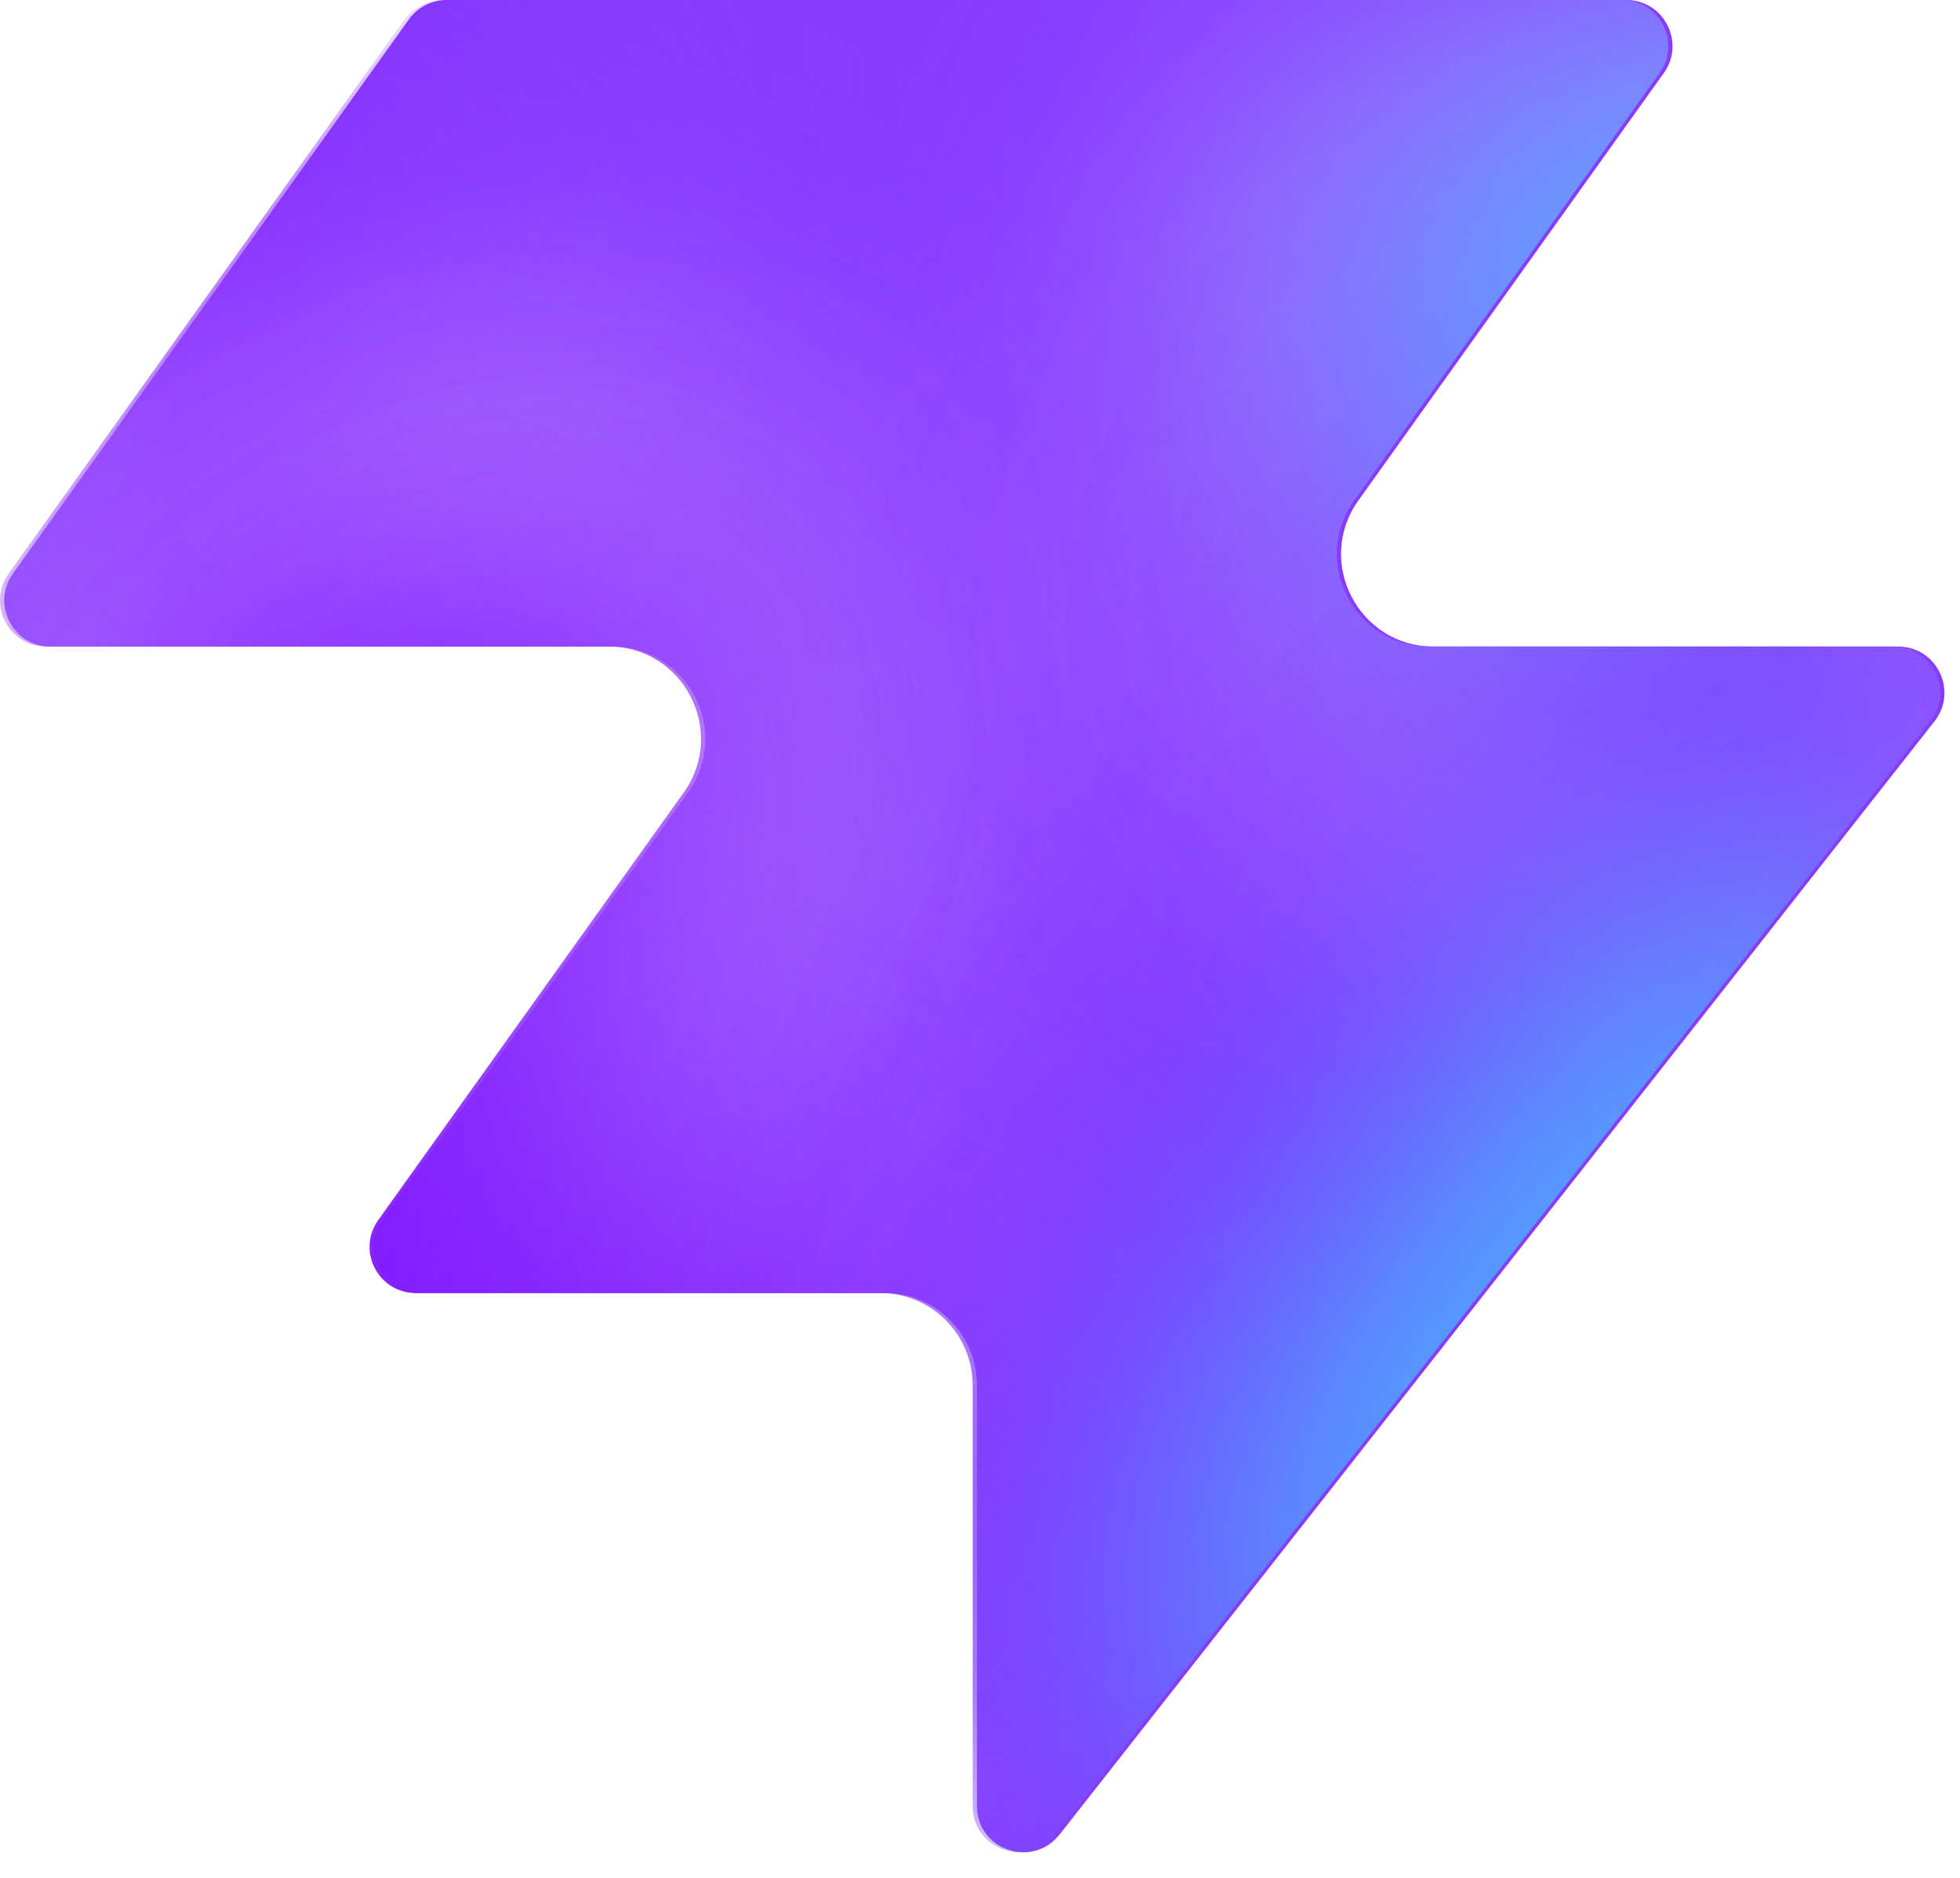
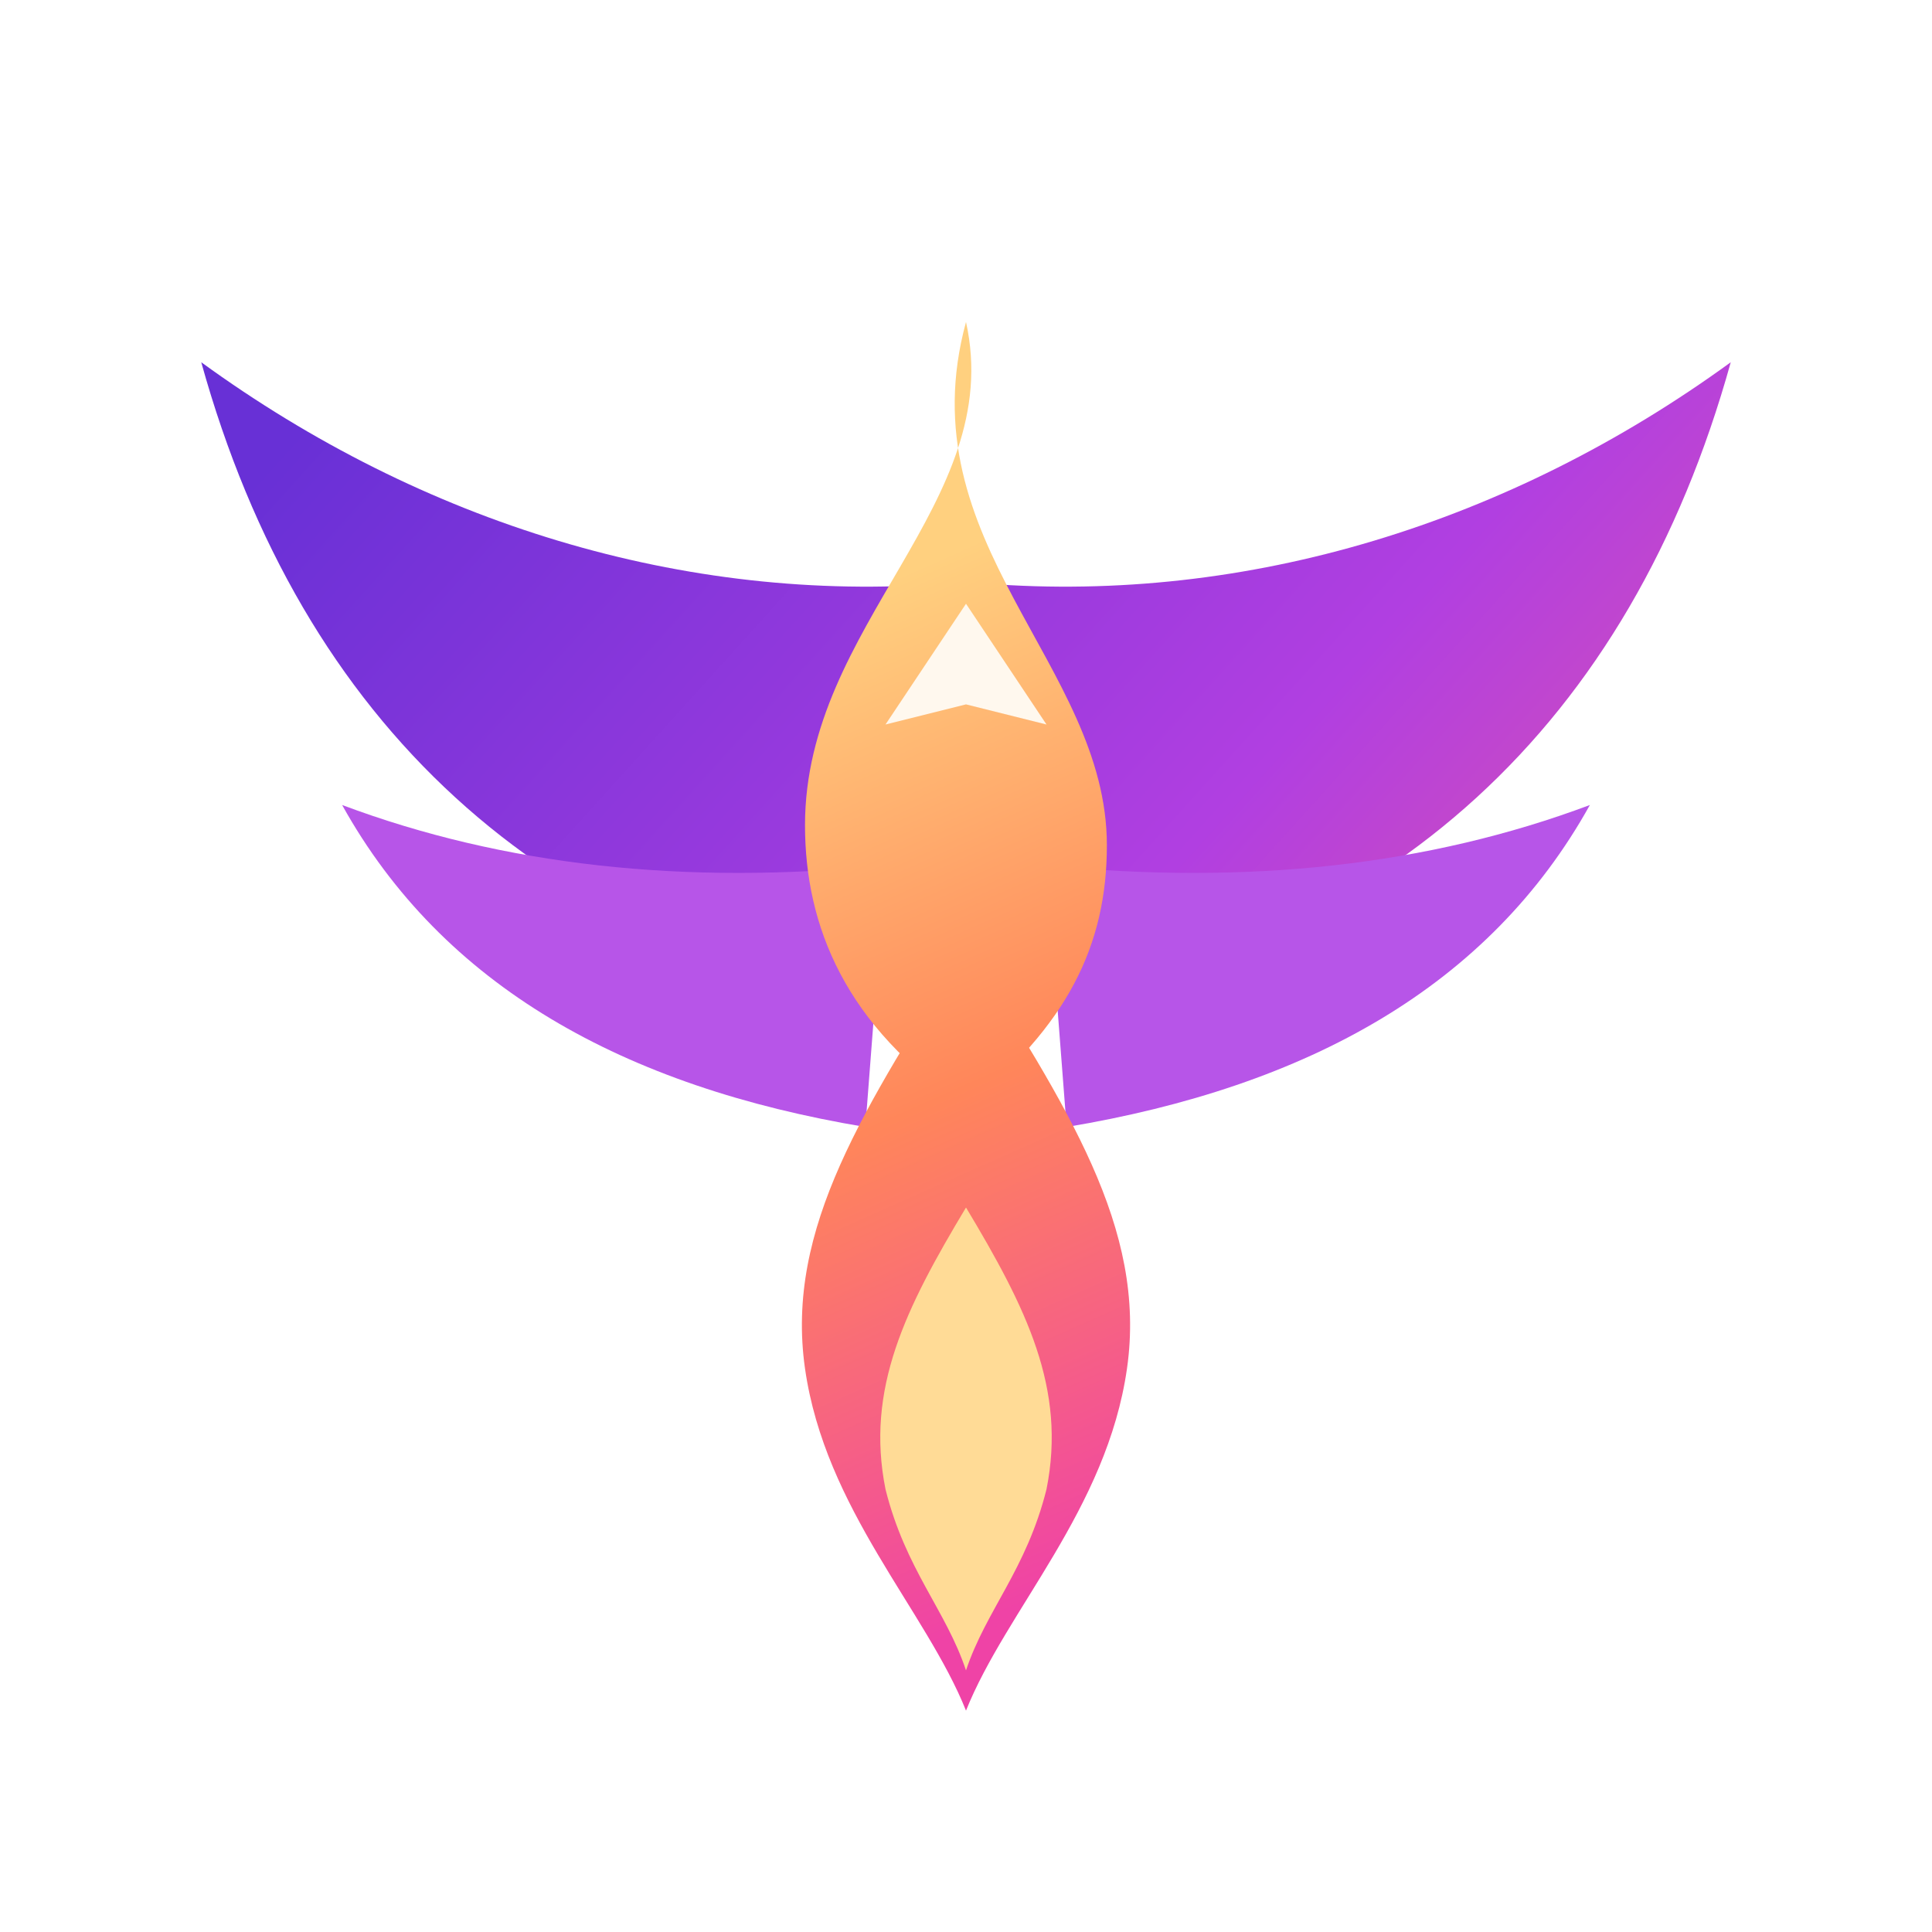
- <svg xmlns="http://www.w3.org/2000/svg" width="48" height="46" fill="none" viewBox="0 0 48 46">
-   <path fill="#863bff" d="M25.946 44.938c-.664.845-2.021.375-2.021-.698V33.937a2.26 2.26 0 0 0-2.262-2.262H10.287c-.92 0-1.456-1.04-.92-1.788l7.48-10.471c1.07-1.497 0-3.578-1.842-3.578H1.237c-.92 0-1.456-1.04-.92-1.788L10.013.474c.214-.297.556-.474.92-.474h28.894c.92 0 1.456 1.04.92 1.788l-7.48 10.471c-1.07 1.498 0 3.579 1.842 3.579h11.377c.943 0 1.473 1.088.89 1.83L25.947 44.94z" style="fill:#863bff;fill:color(display-p3 .525 .23 1);fill-opacity:1" />
-   <mask id="a" width="48" height="46" x="0" y="0" maskUnits="userSpaceOnUse" style="mask-type:alpha">
-     <path fill="#000" d="M25.842 44.938c-.664.844-2.021.375-2.021-.698V33.937a2.26 2.26 0 0 0-2.262-2.262H10.183c-.92 0-1.456-1.04-.92-1.788l7.48-10.471c1.07-1.498 0-3.579-1.842-3.579H1.133c-.92 0-1.456-1.04-.92-1.787L9.91.473c.214-.297.556-.474.92-.474h28.894c.92 0 1.456 1.04.92 1.788l-7.48 10.471c-1.07 1.498 0 3.578 1.842 3.578h11.377c.943 0 1.473 1.088.89 1.832L25.843 44.94z" style="fill:#000;fill-opacity:1" />
-   </mask>
-   <g mask="url(#a)">
-     <g filter="url(#b)">
-       <ellipse cx="5.508" cy="14.704" fill="#ede6ff" rx="5.508" ry="14.704" style="fill:#ede6ff;fill:color(display-p3 .927 .903 1);fill-opacity:1" transform="matrix(.00324 1 1 -.00324 -4.47 31.516)" />
-     </g>
-     <g filter="url(#c)">
-       <ellipse cx="10.399" cy="29.851" fill="#ede6ff" rx="10.399" ry="29.851" style="fill:#ede6ff;fill:color(display-p3 .927 .903 1);fill-opacity:1" transform="matrix(.00324 1 1 -.00324 -39.328 7.883)" />
-     </g>
-     <g filter="url(#d)">
-       <ellipse cx="5.508" cy="30.487" fill="#7e14ff" rx="5.508" ry="30.487" style="fill:#7e14ff;fill:color(display-p3 .492 .077 1);fill-opacity:1" transform="rotate(89.814 -25.913 -14.639)scale(1 -1)" />
-     </g>
-     <g filter="url(#e)">
-       <ellipse cx="5.508" cy="30.599" fill="#7e14ff" rx="5.508" ry="30.599" style="fill:#7e14ff;fill:color(display-p3 .492 .077 1);fill-opacity:1" transform="rotate(89.814 -32.644 -3.334)scale(1 -1)" />
-     </g>
-     <g filter="url(#f)">
-       <ellipse cx="5.508" cy="30.599" fill="#7e14ff" rx="5.508" ry="30.599" style="fill:#7e14ff;fill:color(display-p3 .492 .077 1);fill-opacity:1" transform="matrix(.00324 1 1 -.00324 -34.34 30.47)" />
-     </g>
-     <g filter="url(#g)">
-       <ellipse cx="14.072" cy="22.078" fill="#ede6ff" rx="14.072" ry="22.078" style="fill:#ede6ff;fill:color(display-p3 .927 .903 1);fill-opacity:1" transform="rotate(93.35 24.506 48.493)scale(-1 1)" />
-     </g>
-     <g filter="url(#h)">
-       <ellipse cx="3.47" cy="21.501" fill="#7e14ff" rx="3.47" ry="21.501" style="fill:#7e14ff;fill:color(display-p3 .492 .077 1);fill-opacity:1" transform="rotate(89.009 28.708 47.59)scale(-1 1)" />
-     </g>
-     <g filter="url(#i)">
-       <ellipse cx="3.47" cy="21.501" fill="#7e14ff" rx="3.47" ry="21.501" style="fill:#7e14ff;fill:color(display-p3 .492 .077 1);fill-opacity:1" transform="rotate(89.009 28.708 47.59)scale(-1 1)" />
-     </g>
-     <g filter="url(#j)">
-       <ellipse cx=".387" cy="8.972" fill="#7e14ff" rx="4.407" ry="29.108" style="fill:#7e14ff;fill:color(display-p3 .492 .077 1);fill-opacity:1" transform="rotate(39.51 .387 8.972)" />
-     </g>
-     <g filter="url(#k)">
-       <ellipse cx="47.523" cy="-6.092" fill="#7e14ff" rx="4.407" ry="29.108" style="fill:#7e14ff;fill:color(display-p3 .492 .077 1);fill-opacity:1" transform="rotate(37.892 47.523 -6.092)" />
-     </g>
-     <g filter="url(#l)">
-       <ellipse cx="41.412" cy="6.333" fill="#47bfff" rx="5.971" ry="9.665" style="fill:#47bfff;fill:color(display-p3 .28 .748 1);fill-opacity:1" transform="rotate(37.892 41.412 6.333)" />
-     </g>
-     <g filter="url(#m)">
-       <ellipse cx="-1.879" cy="38.332" fill="#7e14ff" rx="4.407" ry="29.108" style="fill:#7e14ff;fill:color(display-p3 .492 .077 1);fill-opacity:1" transform="rotate(37.892 -1.88 38.332)" />
-     </g>
-     <g filter="url(#n)">
-       <ellipse cx="-1.879" cy="38.332" fill="#7e14ff" rx="4.407" ry="29.108" style="fill:#7e14ff;fill:color(display-p3 .492 .077 1);fill-opacity:1" transform="rotate(37.892 -1.88 38.332)" />
-     </g>
-     <g filter="url(#o)">
-       <ellipse cx="35.651" cy="29.907" fill="#7e14ff" rx="4.407" ry="29.108" style="fill:#7e14ff;fill:color(display-p3 .492 .077 1);fill-opacity:1" transform="rotate(37.892 35.651 29.907)" />
-     </g>
-     <g filter="url(#p)">
-       <ellipse cx="38.418" cy="32.4" fill="#47bfff" rx="5.971" ry="15.297" style="fill:#47bfff;fill:color(display-p3 .28 .748 1);fill-opacity:1" transform="rotate(37.892 38.418 32.4)" />
-     </g>
-   </g>
+ <svg xmlns="http://www.w3.org/2000/svg" width="96" height="96" viewBox="0 0 96 96" fill="none" role="img" aria-labelledby="title desc">
  <defs>
-     <filter id="b" width="60.045" height="41.654" x="-19.77" y="16.149" color-interpolation-filters="sRGB" filterUnits="userSpaceOnUse">
-       <feFlood flood-opacity="0" result="BackgroundImageFix" />
-       <feBlend in="SourceGraphic" in2="BackgroundImageFix" result="shape" />
-       <feGaussianBlur result="effect1_foregroundBlur_2002_17158" stdDeviation="7.659" />
-     </filter>
-     <filter id="c" width="90.34" height="51.437" x="-54.613" y="-7.533" color-interpolation-filters="sRGB" filterUnits="userSpaceOnUse">
-       <feFlood flood-opacity="0" result="BackgroundImageFix" />
-       <feBlend in="SourceGraphic" in2="BackgroundImageFix" result="shape" />
-       <feGaussianBlur result="effect1_foregroundBlur_2002_17158" stdDeviation="7.659" />
-     </filter>
-     <filter id="d" width="79.355" height="29.4" x="-49.64" y="2.03" color-interpolation-filters="sRGB" filterUnits="userSpaceOnUse">
-       <feFlood flood-opacity="0" result="BackgroundImageFix" />
-       <feBlend in="SourceGraphic" in2="BackgroundImageFix" result="shape" />
-       <feGaussianBlur result="effect1_foregroundBlur_2002_17158" stdDeviation="4.596" />
-     </filter>
-     <filter id="e" width="79.579" height="29.4" x="-45.045" y="20.029" color-interpolation-filters="sRGB" filterUnits="userSpaceOnUse">
-       <feFlood flood-opacity="0" result="BackgroundImageFix" />
-       <feBlend in="SourceGraphic" in2="BackgroundImageFix" result="shape" />
-       <feGaussianBlur result="effect1_foregroundBlur_2002_17158" stdDeviation="4.596" />
-     </filter>
-     <filter id="f" width="79.579" height="29.4" x="-43.513" y="21.178" color-interpolation-filters="sRGB" filterUnits="userSpaceOnUse">
-       <feFlood flood-opacity="0" result="BackgroundImageFix" />
-       <feBlend in="SourceGraphic" in2="BackgroundImageFix" result="shape" />
-       <feGaussianBlur result="effect1_foregroundBlur_2002_17158" stdDeviation="4.596" />
-     </filter>
-     <filter id="g" width="74.749" height="58.852" x="15.756" y="-17.901" color-interpolation-filters="sRGB" filterUnits="userSpaceOnUse">
-       <feFlood flood-opacity="0" result="BackgroundImageFix" />
-       <feBlend in="SourceGraphic" in2="BackgroundImageFix" result="shape" />
-       <feGaussianBlur result="effect1_foregroundBlur_2002_17158" stdDeviation="7.659" />
-     </filter>
-     <filter id="h" width="61.377" height="25.362" x="23.548" y="2.284" color-interpolation-filters="sRGB" filterUnits="userSpaceOnUse">
-       <feFlood flood-opacity="0" result="BackgroundImageFix" />
-       <feBlend in="SourceGraphic" in2="BackgroundImageFix" result="shape" />
-       <feGaussianBlur result="effect1_foregroundBlur_2002_17158" stdDeviation="4.596" />
-     </filter>
-     <filter id="i" width="61.377" height="25.362" x="23.548" y="2.284" color-interpolation-filters="sRGB" filterUnits="userSpaceOnUse">
-       <feFlood flood-opacity="0" result="BackgroundImageFix" />
-       <feBlend in="SourceGraphic" in2="BackgroundImageFix" result="shape" />
-       <feGaussianBlur result="effect1_foregroundBlur_2002_17158" stdDeviation="4.596" />
-     </filter>
-     <filter id="j" width="56.045" height="63.649" x="-27.636" y="-22.853" color-interpolation-filters="sRGB" filterUnits="userSpaceOnUse">
-       <feFlood flood-opacity="0" result="BackgroundImageFix" />
-       <feBlend in="SourceGraphic" in2="BackgroundImageFix" result="shape" />
-       <feGaussianBlur result="effect1_foregroundBlur_2002_17158" stdDeviation="4.596" />
-     </filter>
-     <filter id="k" width="54.814" height="64.646" x="20.116" y="-38.415" color-interpolation-filters="sRGB" filterUnits="userSpaceOnUse">
-       <feFlood flood-opacity="0" result="BackgroundImageFix" />
-       <feBlend in="SourceGraphic" in2="BackgroundImageFix" result="shape" />
-       <feGaussianBlur result="effect1_foregroundBlur_2002_17158" stdDeviation="4.596" />
-     </filter>
-     <filter id="l" width="33.541" height="35.313" x="24.641" y="-11.323" color-interpolation-filters="sRGB" filterUnits="userSpaceOnUse">
-       <feFlood flood-opacity="0" result="BackgroundImageFix" />
-       <feBlend in="SourceGraphic" in2="BackgroundImageFix" result="shape" />
-       <feGaussianBlur result="effect1_foregroundBlur_2002_17158" stdDeviation="4.596" />
-     </filter>
-     <filter id="m" width="54.814" height="64.646" x="-29.286" y="6.009" color-interpolation-filters="sRGB" filterUnits="userSpaceOnUse">
-       <feFlood flood-opacity="0" result="BackgroundImageFix" />
-       <feBlend in="SourceGraphic" in2="BackgroundImageFix" result="shape" />
-       <feGaussianBlur result="effect1_foregroundBlur_2002_17158" stdDeviation="4.596" />
-     </filter>
-     <filter id="n" width="54.814" height="64.646" x="-29.286" y="6.009" color-interpolation-filters="sRGB" filterUnits="userSpaceOnUse">
-       <feFlood flood-opacity="0" result="BackgroundImageFix" />
-       <feBlend in="SourceGraphic" in2="BackgroundImageFix" result="shape" />
-       <feGaussianBlur result="effect1_foregroundBlur_2002_17158" stdDeviation="4.596" />
-     </filter>
-     <filter id="o" width="54.814" height="64.646" x="8.244" y="-2.416" color-interpolation-filters="sRGB" filterUnits="userSpaceOnUse">
-       <feFlood flood-opacity="0" result="BackgroundImageFix" />
-       <feBlend in="SourceGraphic" in2="BackgroundImageFix" result="shape" />
-       <feGaussianBlur result="effect1_foregroundBlur_2002_17158" stdDeviation="4.596" />
-     </filter>
-     <filter id="p" width="39.409" height="43.623" x="18.713" y="10.588" color-interpolation-filters="sRGB" filterUnits="userSpaceOnUse">
-       <feFlood flood-opacity="0" result="BackgroundImageFix" />
-       <feBlend in="SourceGraphic" in2="BackgroundImageFix" result="shape" />
-       <feGaussianBlur result="effect1_foregroundBlur_2002_17158" stdDeviation="4.596" />
-     </filter>
+     <linearGradient id="w" x1="17" y1="19" x2="79" y2="75" gradientUnits="userSpaceOnUse">
+       <stop stop-color="#6830D6" />
+       <stop offset=".56" stop-color="#B13FE1" />
+       <stop offset="1" stop-color="#F35D92" />
+     </linearGradient>
+     <linearGradient id="f" x1="37" y1="32" x2="57" y2="77" gradientUnits="userSpaceOnUse">
+       <stop stop-color="#FFD07F" />
+       <stop offset=".5" stop-color="#FF865A" />
+       <stop offset="1" stop-color="#EF43A6" />
+     </linearGradient>
  </defs>
+   <path d="M45 50C27 47 15 36 10 18c11 8 24 12 37 11-4 8-5 14-2 21Z" fill="url(#w)" />
+   <path d="M51 50c18-3 30-14 35-32-11 8-24 12-37 11 4 8 5 14 2 21Z" fill="url(#w)" />
+   <path d="M43 56C31 54 22 49 17 40c8 3 17 4 27 3l-1 13Z" fill="#B755E8" />
+   <path d="M53 56c12-2 21-7 26-16-8 3-17 4-27 3l1 13Z" fill="#B755E8" />
+   <path d="M48 16c-3 11 7 17 7 26 0 5-2 9-7 13-6-4-8-9-8-14 0-10 10-16 8-25Z" fill="url(#f)" />
+   <path d="M48 47c-5 8-9 14-8 21 1 7 6 12 8 17 2-5 7-10 8-17 1-7-3-13-8-21Z" fill="url(#f)" />
+   <path d="M48 60c-3 5-5 9-4 14 1 4 3 6 4 9 1-3 3-5 4-9 1-5-1-9-4-14Z" fill="#FFDB96" />
+   <path d="M48 30l4 6-4-1-4 1 4-6Z" fill="#FFF8EE" />
</svg>
